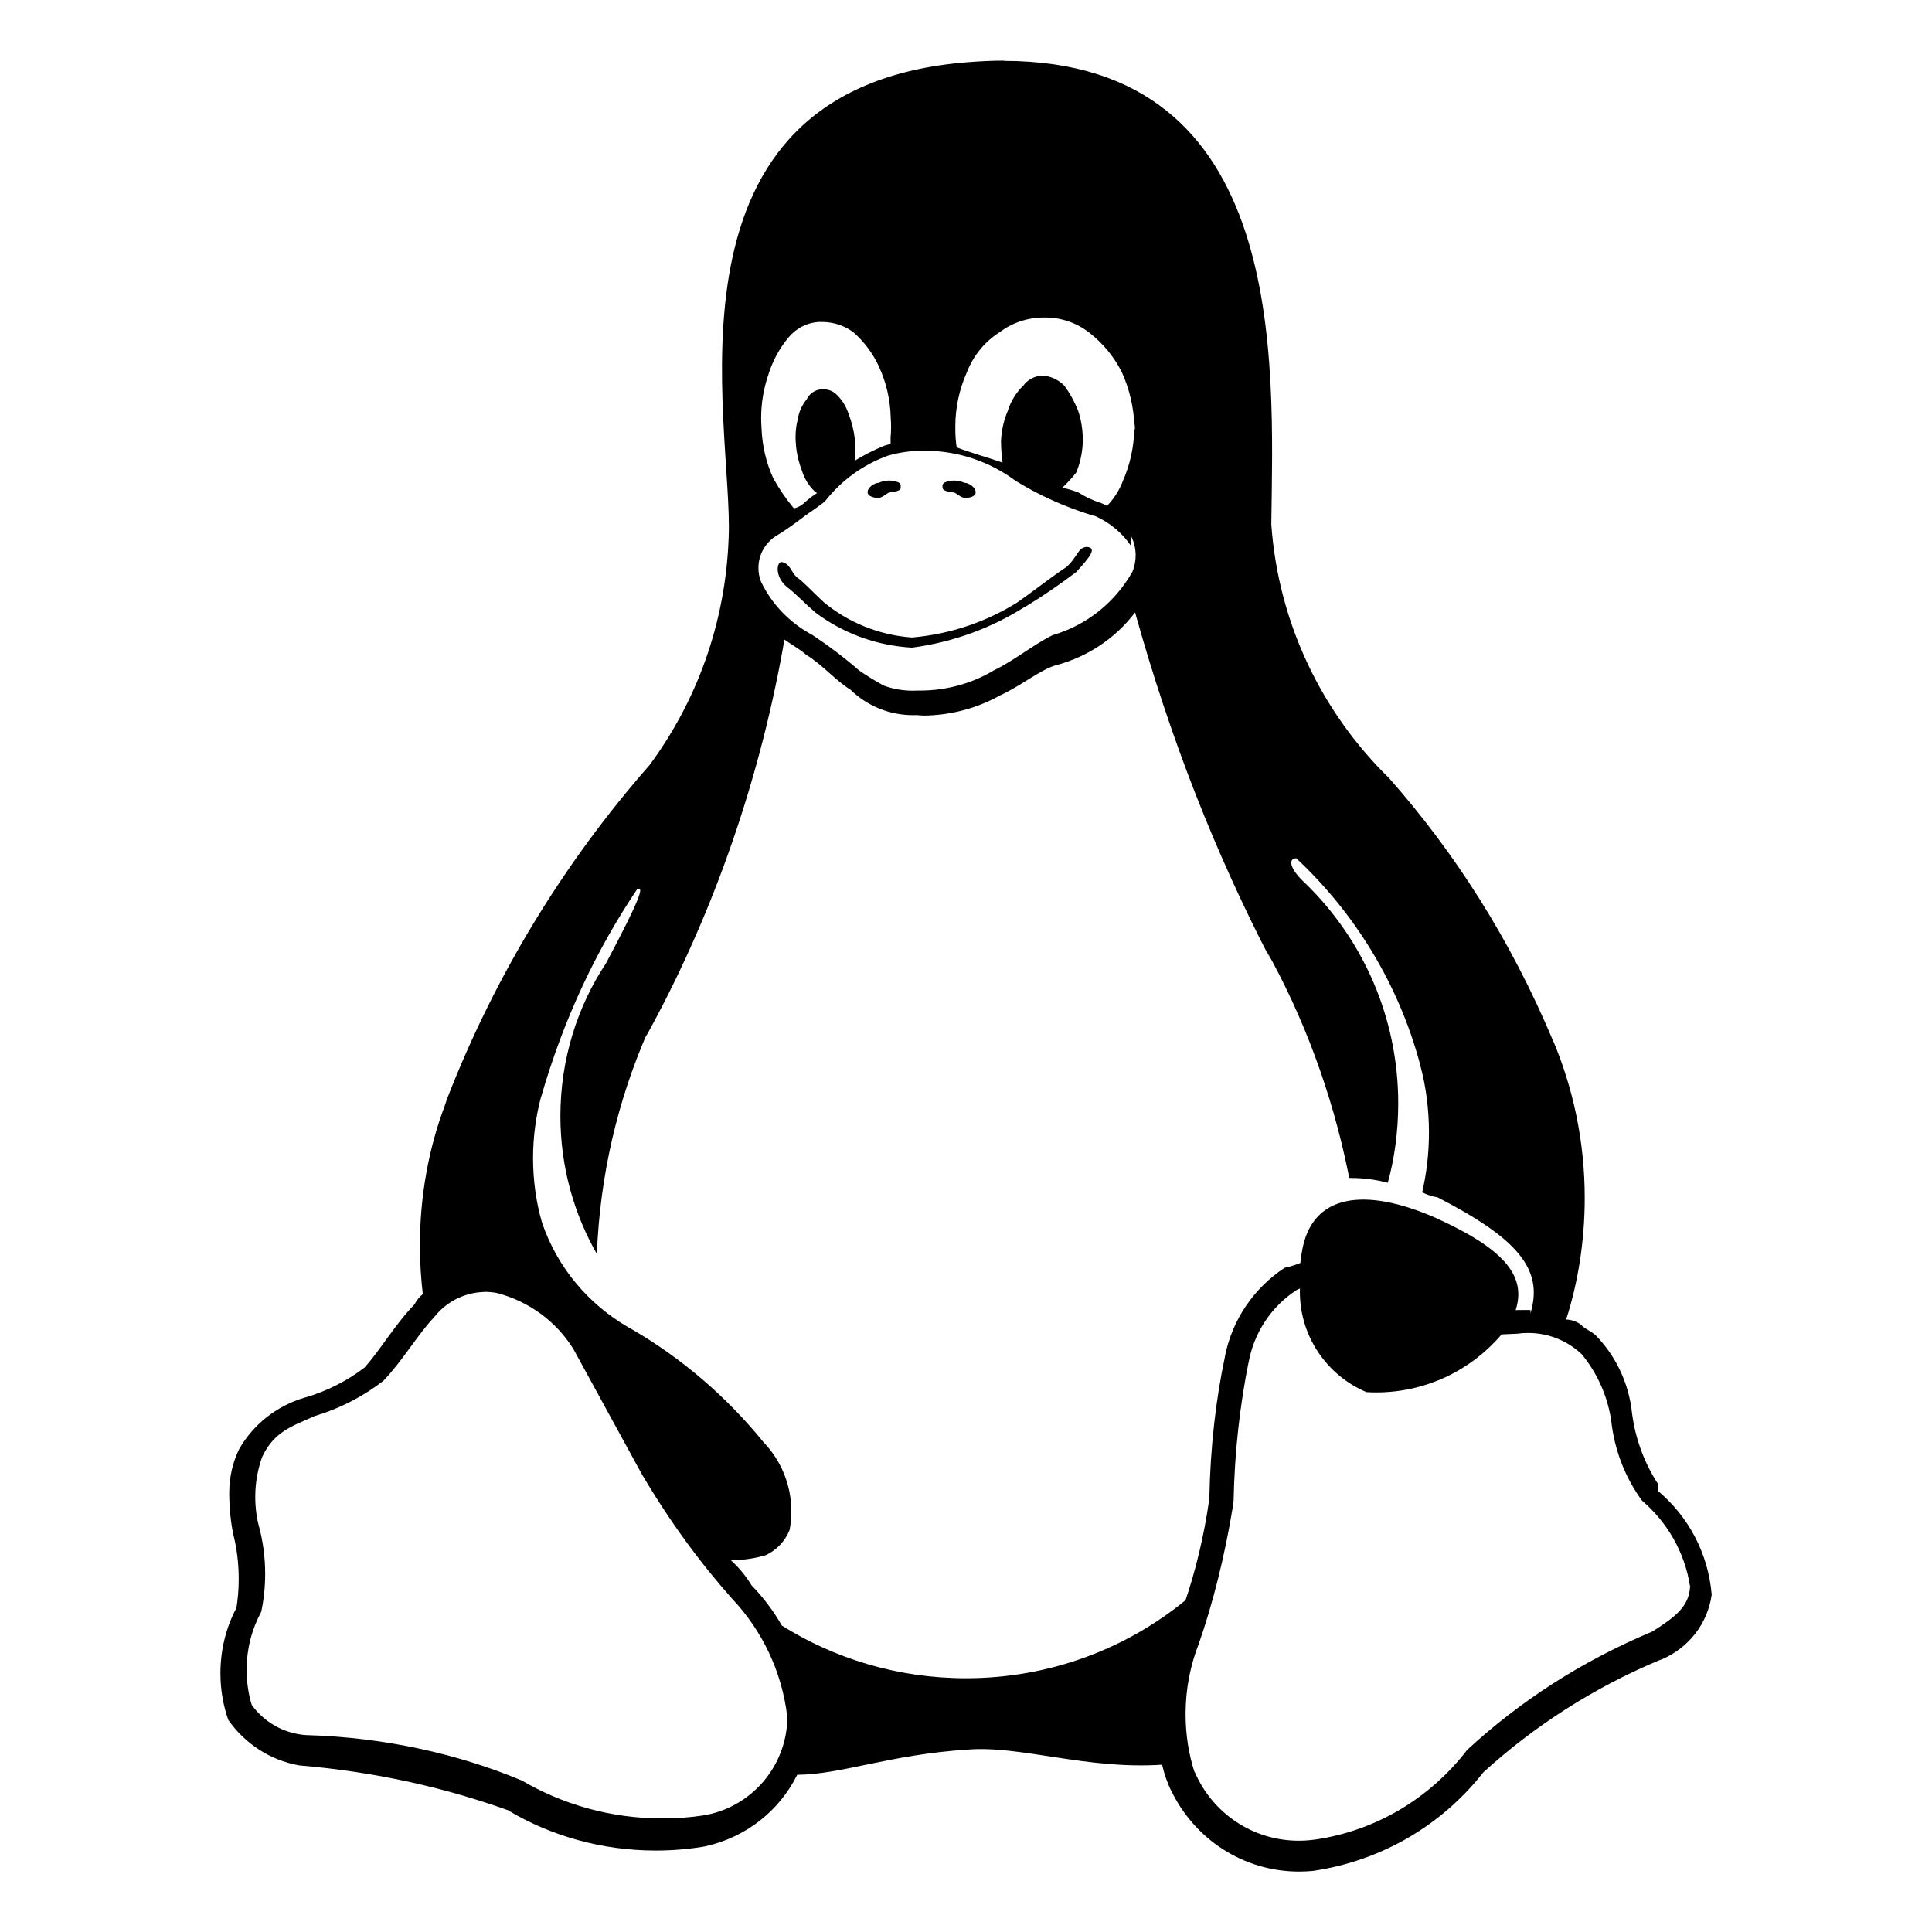
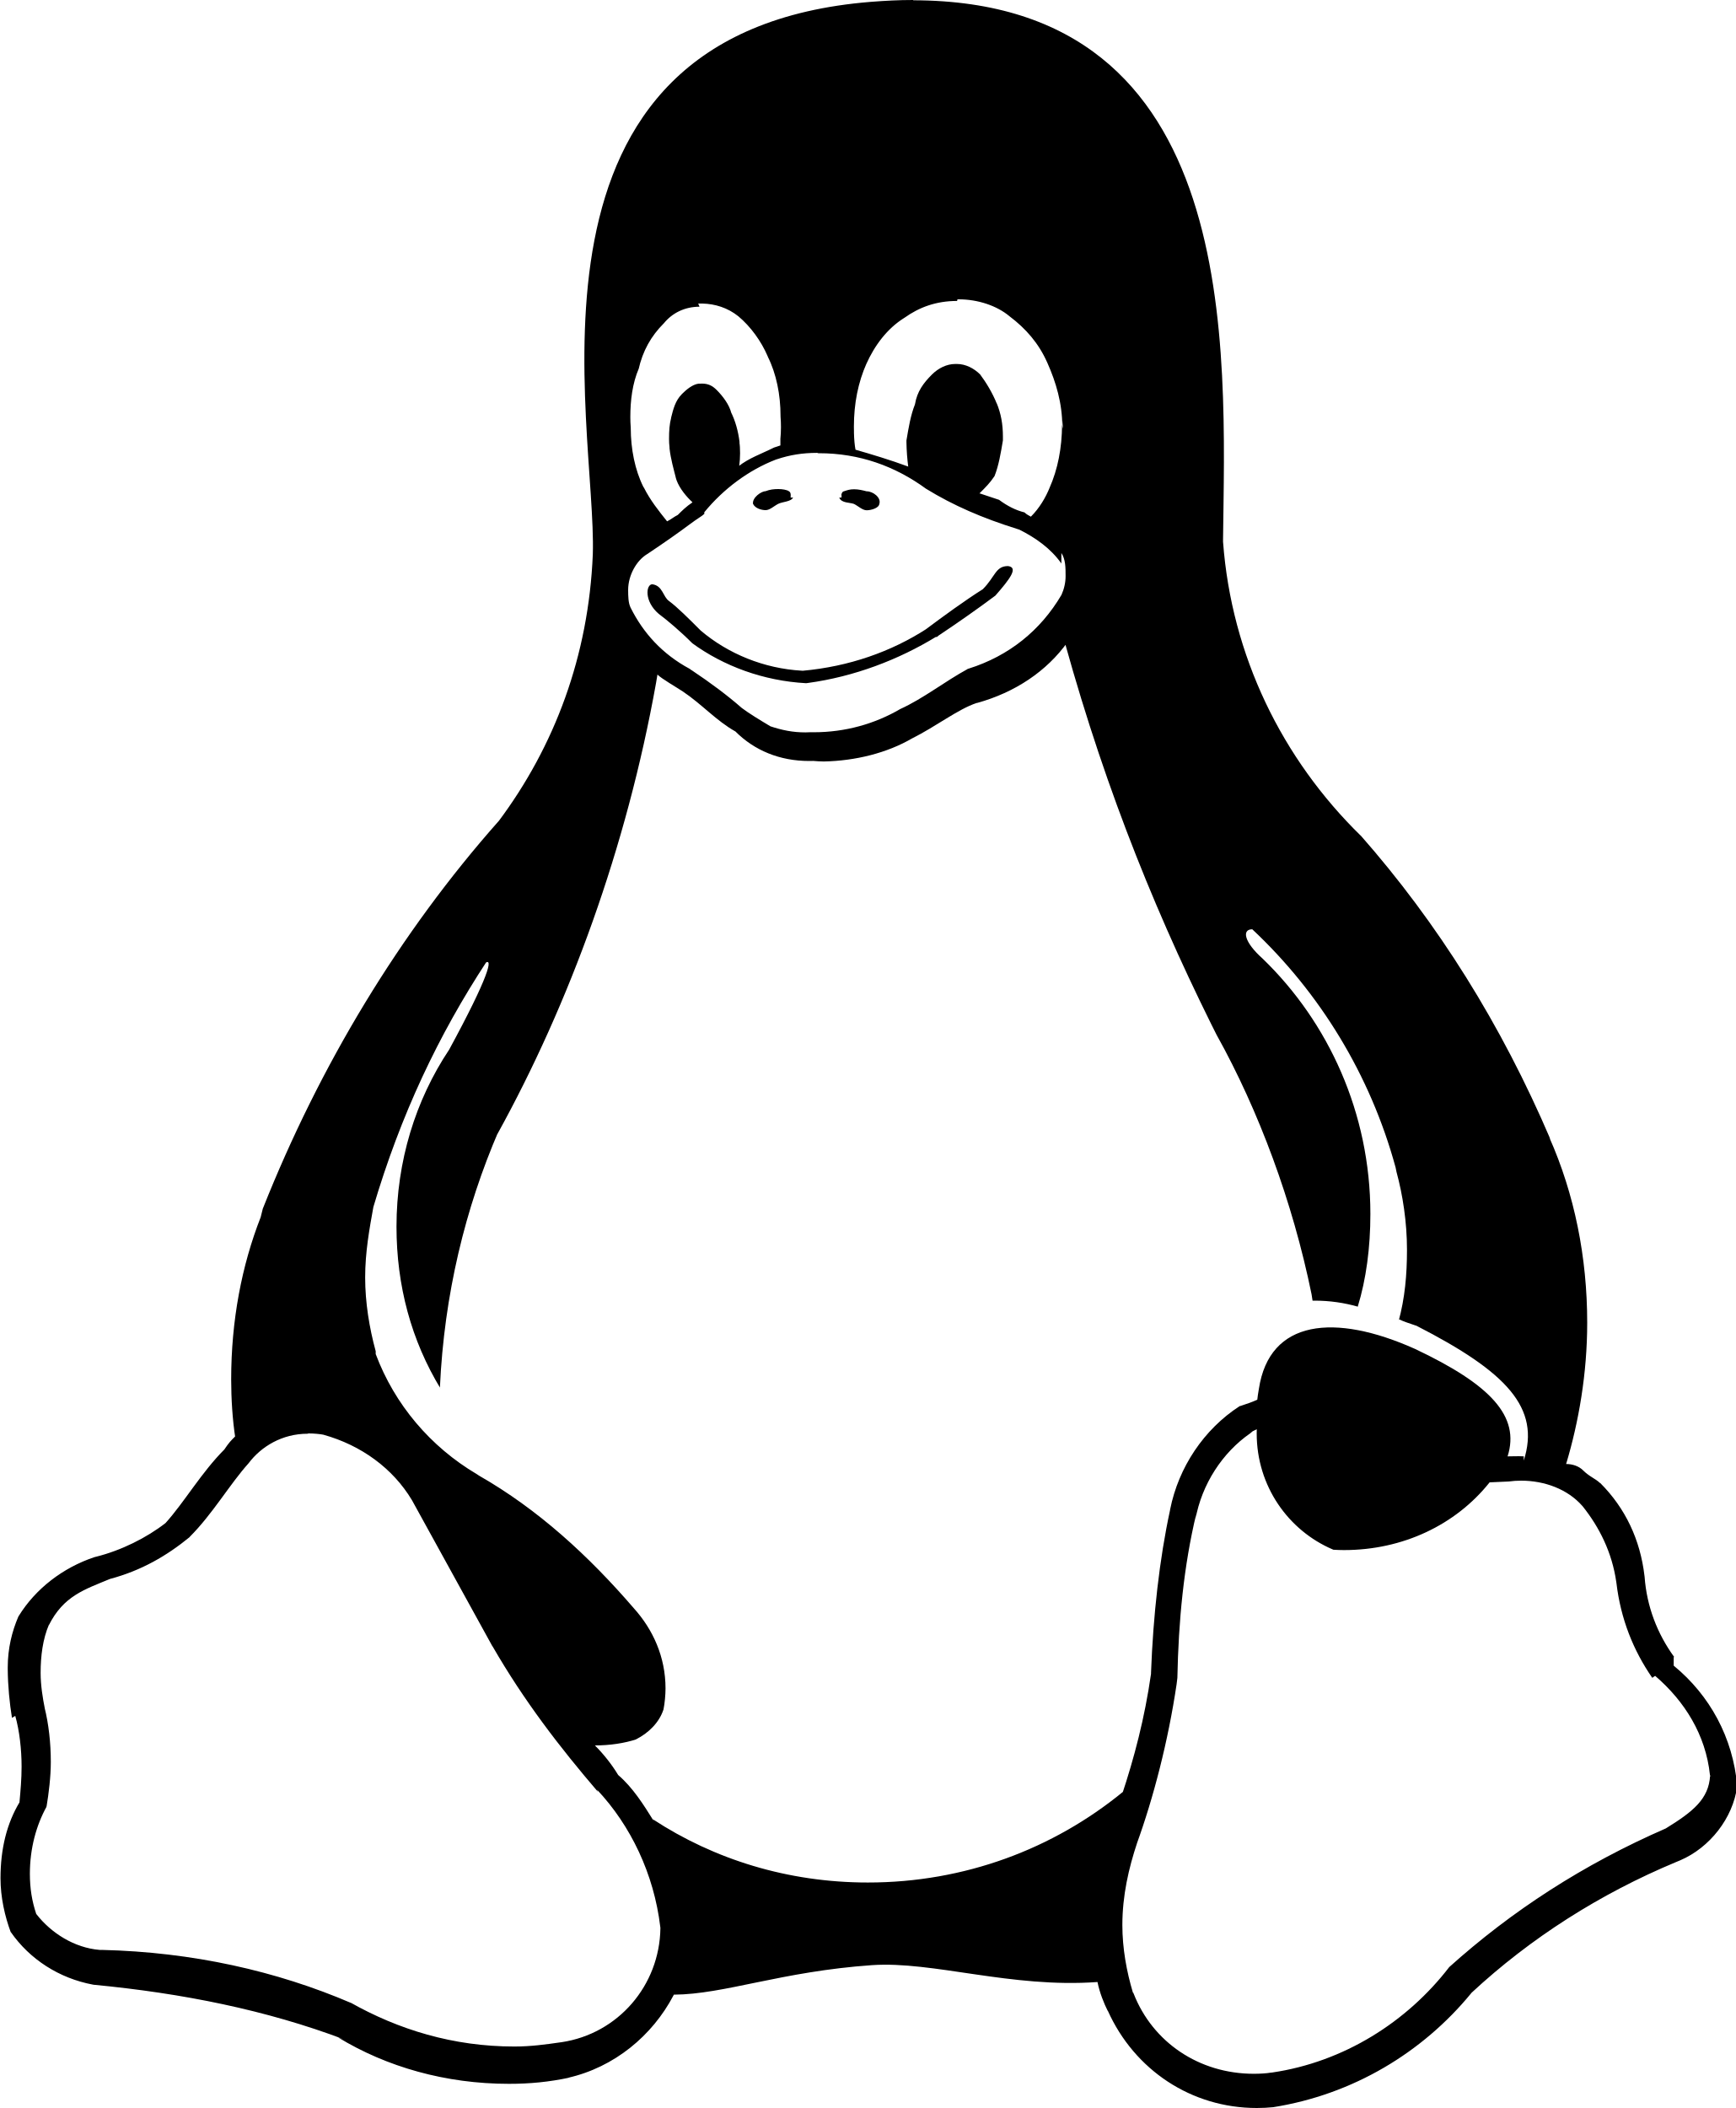
- <svg xmlns="http://www.w3.org/2000/svg" fill="#000000" width="800px" height="800px" viewBox="0 0 32 32" version="1.1">
-   <path d="M14.923 8.080c-0.025 0.072-0.141 0.061-0.207 0.082-0.059 0.031-0.107 0.085-0.175 0.085-0.062 0-0.162-0.025-0.17-0.085-0.012-0.082 0.11-0.166 0.187-0.166 0.050-0.024 0.108-0.037 0.169-0.037 0.056 0 0.109 0.011 0.157 0.032l-0.003-0.001c0.022 0.009 0.038 0.030 0.038 0.055 0 0.003-0 0.005-0.001 0.008l0-0v0.025h0.004zM15.611 8.080v-0.027c-0.008-0.025 0.016-0.052 0.036-0.062 0.046-0.020 0.1-0.032 0.157-0.032 0.061 0 0.119 0.014 0.17 0.038l-0.002-0.001c0.079 0 0.2 0.084 0.187 0.169-0.007 0.061-0.106 0.082-0.169 0.082-0.069 0-0.115-0.054-0.176-0.085-0.065-0.023-0.182-0.010-0.204-0.081zM16.963 10.058c-0.532 0.337-1.161 0.574-1.835 0.666l-0.024 0.003c-0.606-0.035-1.157-0.248-1.607-0.588l0.007 0.005c-0.192-0.167-0.35-0.335-0.466-0.419-0.205-0.167-0.18-0.416-0.092-0.416 0.136 0.020 0.161 0.167 0.249 0.25 0.12 0.082 0.269 0.25 0.45 0.416 0.397 0.328 0.899 0.541 1.45 0.583l0.009 0.001c0.654-0.057 1.249-0.267 1.763-0.592l-0.016 0.010c0.244-0.169 0.556-0.417 0.81-0.584 0.195-0.17 0.186-0.334 0.349-0.334 0.16 0.020 0.043 0.167-0.184 0.415-0.246 0.188-0.527 0.381-0.818 0.56l-0.044 0.025zM8.017 21.397h0.012c0.069 0 0.137 0.007 0.203 0.019l-0.007-0.001c0.544 0.14 0.992 0.478 1.273 0.931l0.005 0.009 1.137 2.079 0.004 0.004c0.457 0.773 0.948 1.442 1.497 2.059l-0.011-0.013c0.49 0.52 0.82 1.196 0.909 1.946l0.002 0.016v0.008c-0.012 0.817-0.613 1.491-1.396 1.616l-0.009 0.001c-0.2 0.031-0.432 0.048-0.667 0.048-0.857 0-1.659-0.233-2.347-0.64l0.021 0.012c-1.053-0.441-2.275-0.714-3.555-0.752l-0.015-0c-0.372-0.025-0.696-0.215-0.901-0.496l-0.002-0.003c-0.054-0.174-0.085-0.374-0.085-0.582 0-0.35 0.088-0.679 0.244-0.966l-0.005 0.011v-0.005l0.003-0.004c0.041-0.188 0.065-0.405 0.065-0.627 0-0.274-0.036-0.539-0.104-0.791l0.005 0.021c-0.041-0.15-0.065-0.323-0.065-0.502 0-0.242 0.043-0.473 0.123-0.687l-0.004 0.014c0.2-0.417 0.495-0.5 0.862-0.666 0.438-0.133 0.819-0.334 1.151-0.593l-0.008 0.006h0.002v-0.003c0.32-0.335 0.556-0.751 0.835-1.047 0.195-0.249 0.492-0.41 0.827-0.42l0.002-0zM21.531 21.336c-0.001 0.017-0.001 0.038-0.001 0.059 0 0.743 0.449 1.381 1.091 1.658l0.012 0.005c0.048 0.003 0.104 0.005 0.16 0.005 0.831 0 1.575-0.371 2.075-0.957l0.003-0.004 0.264-0.012c0.053-0.008 0.114-0.012 0.176-0.012 0.341 0 0.652 0.132 0.883 0.348l-0.001-0.001 0.004 0.004c0.249 0.301 0.422 0.673 0.487 1.082l0.002 0.013c0.055 0.505 0.238 0.96 0.517 1.34l-0.005-0.008c0.416 0.356 0.705 0.85 0.793 1.411l0.002 0.013 0.004-0.009v0.022l-0.004-0.015c-0.019 0.327-0.231 0.495-0.622 0.744-1.184 0.497-2.201 1.158-3.077 1.968l0.007-0.006c-0.608 0.792-1.501 1.339-2.523 1.486l-0.021 0.002c-0.074 0.010-0.16 0.016-0.247 0.016-0.768 0-1.428-0.464-1.716-1.126l-0.005-0.012-0.006-0.004c-0.093-0.286-0.146-0.615-0.146-0.956 0-0.416 0.079-0.813 0.224-1.178l-0.008 0.022c0.234-0.668 0.435-1.466 0.568-2.288l0.011-0.083c0.016-0.812 0.104-1.593 0.258-2.35l-0.014 0.083c0.085-0.518 0.381-0.954 0.794-1.225l0.007-0.004 0.056-0.027zM18.8 10.142c0.6 2.147 1.339 4.002 2.247 5.757l-0.079-0.167c0.613 1.090 1.090 2.355 1.363 3.695l0.014 0.084c0.009-0 0.020-0 0.031-0 0.217 0 0.427 0.029 0.627 0.084l-0.017-0.004c0.11-0.395 0.173-0.848 0.173-1.316 0-1.426-0.587-2.716-1.533-3.639l-0.001-0.001c-0.275-0.25-0.29-0.419-0.154-0.419 0.971 0.91 1.689 2.078 2.045 3.394l0.012 0.051c0.089 0.329 0.14 0.707 0.14 1.097 0 0.351-0.041 0.693-0.119 1.020l0.006-0.030c0.074 0.038 0.16 0.067 0.251 0.083l0.006 0.001c1.29 0.667 1.766 1.172 1.537 1.921v-0.054c-0.075-0.004-0.15 0-0.225 0h-0.020c0.189-0.584-0.227-1.031-1.331-1.53-1.143-0.5-2.057-0.42-2.212 0.581-0.011 0.049-0.019 0.106-0.022 0.165l-0 0.003c-0.073 0.030-0.16 0.058-0.25 0.078l-0.011 0.002c-0.508 0.336-0.87 0.859-0.989 1.469l-0.002 0.014c-0.148 0.695-0.241 1.5-0.256 2.323l-0 0.012v0.004c-0.091 0.637-0.23 1.207-0.418 1.753l0.020-0.066c-0.983 0.804-2.251 1.29-3.634 1.29-1.13 0-2.184-0.325-3.073-0.887l0.024 0.014c-0.146-0.253-0.313-0.472-0.503-0.667l0.001 0.001c-0.097-0.16-0.211-0.297-0.342-0.415l-0.002-0.001c0.207-0 0.407-0.031 0.596-0.088l-0.015 0.004c0.18-0.085 0.318-0.232 0.391-0.412l0.002-0.005c0.018-0.093 0.029-0.199 0.029-0.308 0-0.445-0.175-0.848-0.461-1.146l0.001 0.001c-0.619-0.761-1.359-1.395-2.196-1.88l-0.038-0.020c-0.671-0.388-1.179-0.995-1.43-1.722l-0.007-0.022c-0.093-0.318-0.147-0.684-0.147-1.062 0-0.353 0.047-0.695 0.134-1.021l-0.006 0.027c0.377-1.314 0.921-2.461 1.62-3.496l-0.028 0.043c0.134-0.081 0.046 0.169-0.51 1.217-0.474 0.713-0.757 1.59-0.757 2.533 0 0.84 0.224 1.627 0.616 2.306l-0.012-0.022c0.052-1.309 0.345-2.537 0.834-3.659l-0.025 0.065c1.055-1.902 1.854-4.111 2.275-6.452l0.020-0.131c0.060 0.045 0.271 0.169 0.361 0.252 0.272 0.166 0.475 0.416 0.737 0.581 0.267 0.26 0.633 0.42 1.035 0.42 0.021 0 0.042-0 0.063-0.001l-0.003 0c0.049 0.004 0.094 0.008 0.137 0.008 0.459-0.009 0.887-0.132 1.259-0.342l-0.013 0.007c0.362-0.167 0.65-0.417 0.925-0.5h0.006c0.535-0.145 0.983-0.454 1.3-0.869l0.004-0.006zM15.301 7.465c0.003 0 0.006-0 0.009-0 0.569 0 1.094 0.187 1.517 0.503l-0.007-0.005c0.378 0.234 0.814 0.433 1.275 0.574l0.040 0.010h0.004c0.246 0.11 0.449 0.281 0.594 0.494l0.003 0.005v-0.164c0.046 0.092 0.074 0.201 0.074 0.316 0 0.098-0.020 0.191-0.055 0.276l0.002-0.005c-0.288 0.507-0.755 0.884-1.313 1.048l-0.016 0.004v0.002c-0.335 0.169-0.626 0.416-0.968 0.581-0.35 0.21-0.771 0.334-1.222 0.334-0.015 0-0.030-0-0.045-0l0.002 0c-0.022 0.001-0.048 0.002-0.074 0.002-0.174 0-0.342-0.031-0.496-0.089l0.010 0.003c-0.159-0.087-0.29-0.169-0.417-0.257l0.014 0.010c-0.227-0.199-0.477-0.39-0.739-0.565l-0.026-0.016v-0.006h-0.006c-0.375-0.199-0.67-0.504-0.852-0.876l-0.005-0.012c-0.027-0.067-0.042-0.145-0.042-0.226 0-0.218 0.112-0.41 0.281-0.522l0.002-0.001c0.28-0.169 0.475-0.339 0.604-0.42 0.13-0.092 0.179-0.127 0.22-0.164h0.002v-0.004c0.268-0.339 0.623-0.599 1.032-0.746l0.016-0.005c0.174-0.050 0.374-0.079 0.581-0.081h0.001zM13.589 5.333h0.045c0.188 0.004 0.361 0.067 0.501 0.17l-0.002-0.002c0.179 0.159 0.325 0.352 0.425 0.57l0.004 0.011c0.113 0.245 0.183 0.53 0.191 0.83l0 0.003v0.005c0.004 0.046 0.006 0.099 0.006 0.152 0 0.063-0.003 0.126-0.009 0.188l0.001-0.008v0.1c-0.037 0.009-0.070 0.022-0.104 0.030-0.191 0.079-0.352 0.163-0.505 0.258l0.014-0.008c0.008-0.055 0.012-0.118 0.012-0.182 0-0.053-0.003-0.106-0.009-0.158l0.001 0.006v-0.019c-0.018-0.154-0.054-0.295-0.107-0.428l0.004 0.011c-0.041-0.132-0.113-0.244-0.207-0.333l-0-0c-0.055-0.050-0.128-0.081-0.209-0.081-0.007 0-0.014 0-0.021 0.001l0.001-0h-0.026c-0.103 0.011-0.189 0.075-0.232 0.163l-0.001 0.002c-0.077 0.093-0.13 0.208-0.15 0.334l-0 0.004c-0.023 0.086-0.035 0.185-0.035 0.287 0 0.044 0.002 0.088 0.007 0.131l-0-0.005v0.019c0.016 0.154 0.052 0.296 0.104 0.428l-0.004-0.011c0.042 0.132 0.113 0.245 0.207 0.335l0 0c0.012 0.012 0.026 0.022 0.042 0.030l0.001 0c-0.083 0.053-0.155 0.109-0.221 0.171l0.001-0.001c-0.045 0.040-0.1 0.070-0.161 0.084l-0.003 0.001c-0.123-0.147-0.237-0.312-0.335-0.486l-0.008-0.016c-0.113-0.245-0.183-0.529-0.194-0.83l-0-0.004c-0.004-0.048-0.006-0.104-0.006-0.161 0-0.241 0.039-0.473 0.11-0.69l-0.004 0.016c0.074-0.258 0.195-0.481 0.356-0.671l-0.002 0.003c0.127-0.15 0.313-0.245 0.522-0.25h0.001zM17.291 5.259h0.016c0.001 0 0.002 0 0.004 0 0.275 0 0.527 0.093 0.729 0.249l-0.003-0.002c0.229 0.177 0.413 0.4 0.542 0.655l0.005 0.011c0.121 0.266 0.196 0.575 0.207 0.901l0 0.004c0-0.025 0.007-0.050 0.007-0.075v0.131l-0.005-0.026-0.005-0.030c-0.003 0.32-0.071 0.622-0.193 0.897l0.006-0.014c-0.062 0.163-0.152 0.303-0.266 0.419l0-0c-0.030-0.018-0.067-0.035-0.104-0.050l-0.006-0.002c-0.135-0.042-0.253-0.099-0.36-0.169l0.005 0.003c-0.077-0.032-0.169-0.060-0.264-0.081l-0.011-0.002c0.081-0.076 0.156-0.157 0.225-0.243l0.004-0.005c0.063-0.148 0.102-0.319 0.11-0.499l0-0.003v-0.025c0-0.008 0-0.016 0-0.025 0-0.17-0.028-0.333-0.080-0.485l0.003 0.011c-0.063-0.159-0.14-0.296-0.232-0.421l0.004 0.005c-0.087-0.088-0.202-0.148-0.331-0.165l-0.003-0h-0.020c-0.001 0-0.003-0-0.004-0-0.132 0-0.25 0.065-0.322 0.164l-0.001 0.001c-0.116 0.113-0.204 0.253-0.254 0.41l-0.002 0.007c-0.063 0.147-0.104 0.318-0.112 0.496l-0 0.003v0.024c0.002 0.12 0.011 0.236 0.027 0.349l-0.002-0.015c-0.241-0.084-0.547-0.169-0.759-0.252-0.012-0.073-0.020-0.159-0.022-0.247l-0-0.003v-0.025c-0.001-0.020-0.001-0.043-0.001-0.066 0-0.324 0.069-0.631 0.194-0.908l-0.006 0.014c0.106-0.279 0.293-0.508 0.532-0.663l0.005-0.003c0.204-0.156 0.462-0.25 0.742-0.25h0zM16.63 1.004c-0.194 0-0.394 0.010-0.6 0.026-5.281 0.416-3.88 6.007-3.961 7.87-0.050 1.426-0.534 2.729-1.325 3.792l0.013-0.018c-1.407 1.602-2.555 3.474-3.351 5.523l-0.043 0.127c-0.258 0.685-0.408 1.476-0.408 2.302 0 0.285 0.018 0.566 0.052 0.841l-0.003-0.033c-0.056 0.046-0.103 0.102-0.136 0.166l-0.001 0.003c-0.325 0.335-0.562 0.75-0.829 1.048-0.283 0.217-0.615 0.388-0.975 0.494l-0.021 0.005c-0.464 0.139-0.842 0.442-1.075 0.841l-0.005 0.009c-0.104 0.212-0.165 0.461-0.165 0.725 0 0.010 0 0.019 0 0.029l-0-0.001c0.002 0.238 0.026 0.469 0.073 0.693l-0.004-0.023c0.056 0.219 0.088 0.471 0.088 0.73 0 0.17-0.014 0.337-0.041 0.5l0.002-0.018c-0.167 0.313-0.264 0.685-0.264 1.080 0 0.278 0.048 0.544 0.137 0.791l-0.005-0.016c0.273 0.388 0.686 0.662 1.164 0.749l0.011 0.002c1.274 0.107 2.451 0.373 3.561 0.78l-0.094-0.030c0.698 0.415 1.539 0.66 2.436 0.66 0.294 0 0.582-0.026 0.862-0.077l-0.029 0.004c0.667-0.151 1.211-0.586 1.504-1.169l0.006-0.013c0.734-0.004 1.537-0.336 2.824-0.417 0.873-0.072 1.967 0.334 3.22 0.25 0.037 0.159 0.086 0.298 0.148 0.429l-0.006-0.013 0.004 0.004c0.384 0.804 1.19 1.35 2.124 1.35 0.081 0 0.161-0.004 0.24-0.012l-0.010 0.001c1.151-0.17 2.139-0.768 2.813-1.623l0.007-0.009c0.843-0.768 1.827-1.401 2.905-1.853l0.067-0.025c0.432-0.191 0.742-0.585 0.81-1.059l0.001-0.007c-0.059-0.694-0.392-1.299-0.888-1.716l-0.004-0.003v-0.121l-0.004-0.004c-0.214-0.33-0.364-0.722-0.421-1.142l-0.002-0.015c-0.053-0.513-0.278-0.966-0.615-1.307l0 0h-0.004c-0.074-0.067-0.154-0.084-0.235-0.169-0.066-0.047-0.148-0.076-0.237-0.080l-0.001-0c0.195-0.602 0.308-1.294 0.308-2.013 0-0.94-0.193-1.835-0.541-2.647l0.017 0.044c-0.704-1.672-1.619-3.111-2.732-4.369l0.014 0.017c-1.105-1.082-1.828-2.551-1.948-4.187l-0.001-0.021c0.033-2.689 0.295-7.664-4.429-7.671z" />
+ <svg xmlns="http://www.w3.org/2000/svg" fill="#000000" width="20.587" height="25" viewBox="0 0 0.823 1" version="1.1" id="svg1">
+   <defs id="defs1" />
+   <path d="m 0.376,0.236 c -8.335e-4,0.002 -0.005,0.002 -0.007,0.003 -0.002,0.001 -0.004,0.003 -0.006,0.003 -0.002,0 -0.005,-8.335e-4 -0.006,-0.003 -4.001e-4,-0.003 0.004,-0.006 0.006,-0.006 0.002,-8.001e-4 0.004,-0.001 0.006,-0.001 0.002,0 0.004,3.667e-4 0.005,0.001 l -10e-5,-3.33e-5 c 7.335e-4,3e-4 0.001,0.001 0.001,0.002 0,10e-5 0,1.667e-4 -3.33e-5,2.667e-4 v 0 8.335e-4 h 1.333e-4 z m 0.023,0 v -9.002e-4 c -2.667e-4,-8.334e-4 5.334e-4,-0.002 0.001,-0.002 0.002,-6.668e-4 0.003,-0.001 0.005,-0.001 0.002,0 0.004,4.667e-4 0.006,0.001 l -6.66e-5,-3.34e-5 c 0.003,0 0.007,0.003 0.006,0.006 -2.333e-4,0.002 -0.004,0.003 -0.006,0.003 -0.002,0 -0.004,-0.002 -0.006,-0.003 -0.002,-7.668e-4 -0.006,-3.334e-4 -0.007,-0.003 z m 0.045,0.066 c -0.018,0.011 -0.039,0.019 -0.061,0.022 l -8.001e-4,10e-5 C 0.362,0.323 0.343,0.316 0.328,0.305 l 2.334e-4,1.667e-4 c -0.006,-0.006 -0.012,-0.011 -0.016,-0.014 -0.007,-0.006 -0.006,-0.014 -0.003,-0.014 0.005,6.668e-4 0.005,0.006 0.008,0.008 0.004,0.003 0.009,0.008 0.015,0.014 0.013,0.011 0.03,0.018 0.048,0.019 l 3.001e-4,3.33e-5 c 0.022,-0.002 0.042,-0.009 0.059,-0.02 l -5.335e-4,3.334e-4 c 0.008,-0.006 0.019,-0.014 0.027,-0.019 0.006,-0.006 0.006,-0.011 0.012,-0.011 0.005,6.667e-4 0.001,0.006 -0.006,0.014 -0.008,0.006 -0.018,0.013 -0.027,0.019 l -0.001,8.334e-4 z M 0.146,0.68 h 4e-4 c 0.002,0 0.005,2.334e-4 0.007,6.334e-4 l -2.333e-4,-3.33e-5 c 0.018,0.005 0.033,0.016 0.042,0.031 l 1.667e-4,3e-4 0.038,0.069 1.333e-4,1.333e-4 c 0.015,0.026 0.032,0.048 0.05,0.069 L 0.283,0.849 c 0.016,0.017 0.027,0.04 0.03,0.065 l 6.67e-5,5.334e-4 v 2.667e-4 c -4.001e-4,0.027 -0.02,0.05 -0.047,0.054 l -3.001e-4,3.33e-5 c -0.007,0.001 -0.014,0.002 -0.022,0.002 -0.029,0 -0.055,-0.008 -0.078,-0.021 l 7.001e-4,4.001e-4 C 0.131,0.935 0.091,0.926 0.048,0.925 H 0.047 C 0.035,0.924 0.024,0.917 0.017,0.908 l -6.66e-5,-10e-5 c -0.002,-0.006 -0.003,-0.012 -0.003,-0.019 0,-0.012 0.003,-0.023 0.008,-0.032 l -1.667e-4,3.667e-4 V 0.857 l 10e-5,-1.333e-4 c 0.001,-0.006 0.002,-0.014 0.002,-0.021 0,-0.009 -0.001,-0.018 -0.003,-0.026 l 1.667e-4,7.002e-4 c -0.001,-0.005 -0.002,-0.011 -0.002,-0.017 0,-0.008 0.001,-0.016 0.004,-0.023 l -1.333e-4,4.668e-4 c 0.007,-0.014 0.017,-0.017 0.029,-0.022 0.015,-0.004 0.027,-0.011 0.038,-0.02 l -2.667e-4,2e-4 h 6.67e-5 v -10e-5 c 0.011,-0.011 0.019,-0.025 0.028,-0.035 0.006,-0.008 0.016,-0.014 0.028,-0.014 h 6.67e-5 z M 0.596,0.678 c -3.33e-5,5.668e-4 -3.33e-5,0.001 -3.33e-5,0.002 0,0.025 0.015,0.046 0.036,0.055 l 4.001e-4,1.667e-4 c 0.002,10e-5 0.003,1.667e-4 0.005,1.667e-4 0.028,0 0.053,-0.012 0.069,-0.032 l 10e-5,-1.334e-4 0.009,-4.001e-4 c 0.002,-2.667e-4 0.004,-4e-4 0.006,-4e-4 0.011,0 0.022,0.004 0.029,0.012 l -3.34e-5,-3.33e-5 1.334e-4,1.333e-4 c 0.008,0.01 0.014,0.022 0.016,0.036 l 6.67e-5,4.334e-4 c 0.002,0.017 0.008,0.032 0.017,0.045 L 0.785,0.795 c 0.014,0.012 0.024,0.028 0.026,0.047 l 6.66e-5,4.334e-4 1.334e-4,-3.001e-4 v 7.335e-4 l -1.334e-4,-5.001e-4 c -6.334e-4,0.011 -0.008,0.017 -0.021,0.025 -0.039,0.017 -0.073,0.039 -0.103,0.066 l 2.334e-4,-2.001e-4 c -0.02,0.026 -0.05,0.045 -0.084,0.05 l -7.001e-4,6.67e-5 c -0.002,3.334e-4 -0.005,5.334e-4 -0.008,5.334e-4 -0.026,0 -0.048,-0.015 -0.057,-0.038 l -1.667e-4,-4e-4 -2e-4,-1.334e-4 c -0.003,-0.01 -0.005,-0.021 -0.005,-0.032 0,-0.014 0.003,-0.027 0.007,-0.039 l -2.667e-4,7.335e-4 c 0.008,-0.022 0.015,-0.049 0.019,-0.076 l 3.667e-4,-0.003 c 5.334e-4,-0.027 0.003,-0.053 0.009,-0.078 l -4.667e-4,0.003 c 0.003,-0.017 0.013,-0.032 0.026,-0.041 L 0.594,0.679 0.596,0.678 Z M 0.505,0.305 c 0.02,0.072 0.045,0.133 0.075,0.192 l -0.003,-0.006 c 0.02,0.036 0.036,0.079 0.045,0.123 l 4.667e-4,0.003 c 3e-4,0 6.668e-4,0 0.001,0 0.007,0 0.014,9.669e-4 0.021,0.003 l -5.668e-4,-1.334e-4 c 0.004,-0.013 0.006,-0.028 0.006,-0.044 0,-0.048 -0.02,-0.091 -0.051,-0.121 l -3.33e-5,-3.33e-5 c -0.009,-0.008 -0.01,-0.014 -0.005,-0.014 0.032,0.03 0.056,0.069 0.068,0.113 l 4.001e-4,0.002 c 0.003,0.011 0.005,0.024 0.005,0.037 0,0.012 -0.001,0.023 -0.004,0.034 l 2.001e-4,-0.001 c 0.002,0.001 0.005,0.002 0.008,0.003 l 2e-4,3.33e-5 c 0.043,0.022 0.059,0.039 0.051,0.064 v -0.002 c -0.003,-1.333e-4 -0.005,0 -0.007,0 h -6.668e-4 c 0.006,-0.019 -0.008,-0.034 -0.044,-0.051 -0.038,-0.017 -0.069,-0.014 -0.074,0.019 -3.667e-4,0.002 -6.334e-4,0.004 -7.334e-4,0.005 v 1.001e-4 c -0.002,0.001 -0.005,0.002 -0.008,0.003 l -3.667e-4,6.67e-5 c -0.017,0.011 -0.029,0.029 -0.033,0.049 l -6.66e-5,4.667e-4 c -0.005,0.023 -0.008,0.05 -0.009,0.077 v 4e-4 1.334e-4 c -0.003,0.021 -0.008,0.04 -0.014,0.058 l 6.668e-4,-0.002 c -0.033,0.027 -0.075,0.043 -0.121,0.043 -0.038,0 -0.073,-0.011 -0.102,-0.03 L 0.31,0.864 C 0.305,0.856 0.3,0.848 0.293,0.842 l 3.33e-5,3.33e-5 c -0.003,-0.005 -0.007,-0.01 -0.011,-0.014 l -6.67e-5,-3.34e-5 c 0.007,0 0.014,-0.001 0.02,-0.003 l -5.001e-4,1.334e-4 c 0.006,-0.003 0.011,-0.008 0.013,-0.014 l 6.67e-5,-1.667e-4 c 6.001e-4,-0.003 9.668e-4,-0.007 9.668e-4,-0.01 0,-0.015 -0.006,-0.028 -0.015,-0.038 l 3.33e-5,3.34e-5 C 0.279,0.738 0.255,0.716 0.227,0.7 l -0.001,-6.667e-4 c -0.022,-0.013 -0.039,-0.033 -0.048,-0.057 L 0.178,0.641 c -0.003,-0.011 -0.005,-0.023 -0.005,-0.035 0,-0.012 0.002,-0.023 0.004,-0.034 l -2.001e-4,9.002e-4 c 0.013,-0.044 0.031,-0.082 0.054,-0.117 l -9.334e-4,0.001 c 0.004,-0.003 0.002,0.006 -0.017,0.041 -0.016,0.024 -0.025,0.053 -0.025,0.084 0,0.028 0.007,0.054 0.021,0.077 l -4e-4,-7.334e-4 c 0.002,-0.044 0.012,-0.085 0.028,-0.122 l -8.335e-4,0.002 C 0.27,0.476 0.297,0.402 0.311,0.324 l 6.668e-4,-0.004 c 0.002,0.002 0.009,0.006 0.012,0.008 0.009,0.006 0.016,0.014 0.025,0.019 0.009,0.009 0.021,0.014 0.035,0.014 7.002e-4,0 0.001,0 0.002,-3.33e-5 h -10e-5 c 0.002,1.333e-4 0.003,2.667e-4 0.005,2.667e-4 0.015,-3.001e-4 0.03,-0.004 0.042,-0.011 l -4.334e-4,2.333e-4 c 0.012,-0.006 0.022,-0.014 0.031,-0.017 h 2.001e-4 c 0.018,-0.005 0.033,-0.015 0.043,-0.029 l 1.334e-4,-2e-4 z M 0.388,0.215 c 10e-5,0 2e-4,0 3e-4,0 0.019,0 0.036,0.006 0.051,0.017 l -2.334e-4,-1.667e-4 c 0.013,0.008 0.027,0.014 0.043,0.019 l 0.001,3.333e-4 h 1.333e-4 c 0.008,0.004 0.015,0.009 0.02,0.016 l 10e-5,1.666e-4 v -0.005 c 0.002,0.003 0.002,0.007 0.002,0.011 0,0.003 -6.668e-4,0.006 -0.002,0.009 l 6.67e-5,-1.667e-4 c -0.01,0.017 -0.025,0.029 -0.044,0.035 l -5.334e-4,1.333e-4 v 6.67e-5 c -0.011,0.006 -0.021,0.014 -0.032,0.019 -0.012,0.007 -0.026,0.011 -0.041,0.011 -5.001e-4,0 -0.001,0 -0.002,0 h 6.66e-5 c -7.334e-4,3.33e-5 -0.002,6.67e-5 -0.002,6.67e-5 -0.006,0 -0.011,-0.001 -0.017,-0.003 l 3.334e-4,1e-4 c -0.005,-0.003 -0.01,-0.006 -0.014,-0.009 l 4.668e-4,3.334e-4 C 0.345,0.33 0.337,0.324 0.328,0.318 l -8.668e-4,-5.334e-4 v -2e-4 h -2e-4 c -0.013,-0.007 -0.022,-0.017 -0.028,-0.029 l -1.667e-4,-4.001e-4 c -9.002e-4,-0.002 -0.001,-0.005 -0.001,-0.008 0,-0.007 0.004,-0.014 0.009,-0.017 l 6.66e-5,-3.33e-5 c 0.009,-0.006 0.016,-0.011 0.02,-0.014 0.004,-0.003 0.006,-0.004 0.007,-0.005 h 6.67e-5 V 0.243 c 0.009,-0.011 0.021,-0.02 0.034,-0.025 l 5.334e-4,-1.667e-4 c 0.006,-0.002 0.012,-0.003 0.019,-0.003 h 3.34e-5 z M 0.331,0.144 h 0.002 c 0.006,1.333e-4 0.012,0.002 0.017,0.006 l -6.67e-5,-6.67e-5 c 0.006,0.005 0.011,0.012 0.014,0.019 l 1.333e-4,3.667e-4 c 0.004,0.008 0.006,0.018 0.006,0.028 v 1e-4 1.667e-4 c 1.334e-4,0.002 2.001e-4,0.003 2.001e-4,0.005 0,0.002 -10e-5,0.004 -3.001e-4,0.006 l 3.34e-5,-2.667e-4 v 0.003 c -0.001,3e-4 -0.002,7.334e-4 -0.003,0.001 -0.006,0.003 -0.012,0.005 -0.017,0.009 l 4.667e-4,-2.667e-4 c 2.667e-4,-0.002 4.001e-4,-0.004 4.001e-4,-0.006 0,-0.002 -10e-5,-0.004 -3.001e-4,-0.005 l 3.34e-5,2.001e-4 v -6.335e-4 c -6.001e-4,-0.005 -0.002,-0.01 -0.004,-0.014 l 1.334e-4,3.667e-4 c -0.001,-0.004 -0.004,-0.008 -0.007,-0.011 v 0 c -0.002,-0.002 -0.004,-0.003 -0.007,-0.003 -2.334e-4,0 -4.667e-4,0 -7.001e-4,3.34e-5 h 3.33e-5 -8.668e-4 c -0.003,3.667e-4 -0.006,0.003 -0.008,0.005 l -3.34e-5,6.67e-5 c -0.003,0.003 -0.004,0.007 -0.005,0.011 v 1.333e-4 c -7.668e-4,0.003 -0.001,0.006 -0.001,0.01 0,0.001 6.66e-5,0.003 2.333e-4,0.004 v -1.667e-4 6.334e-4 c 5.334e-4,0.005 0.002,0.01 0.003,0.014 l -1.334e-4,-3.668e-4 c 0.001,0.004 0.004,0.008 0.007,0.011 v 0 c 4e-4,4e-4 8.668e-4,7.334e-4 0.001,0.001 h 3.33e-5 c -0.003,0.002 -0.005,0.004 -0.007,0.006 l 3.34e-5,-3.34e-5 c -0.002,0.001 -0.003,0.002 -0.005,0.003 l -10e-5,3.33e-5 c -0.004,-0.005 -0.008,-0.01 -0.011,-0.016 L 0.305,0.231 c -0.004,-0.008 -0.006,-0.018 -0.006,-0.028 v -1.333e-4 c -1.333e-4,-0.002 -2e-4,-0.003 -2e-4,-0.005 0,-0.008 0.001,-0.016 0.004,-0.023 l -1.334e-4,5.334e-4 c 0.002,-0.009 0.006,-0.016 0.012,-0.022 l -6.67e-5,1e-4 c 0.004,-0.005 0.01,-0.008 0.017,-0.008 h 3.33e-5 z m 0.123,-0.002 h 5.335e-4 c 3.33e-5,0 6.66e-5,0 1.333e-4,0 0.009,0 0.018,0.003 0.024,0.008 l -10e-5,-6.67e-5 c 0.008,0.006 0.014,0.013 0.018,0.022 l 1.667e-4,3.667e-4 c 0.004,0.009 0.007,0.019 0.007,0.03 v 1.334e-4 c 0,-8.335e-4 2.334e-4,-0.002 2.334e-4,-0.003 v 0.004 l -1.667e-4,-8.669e-4 -1.667e-4,-0.001 c -1.001e-4,0.011 -0.002,0.021 -0.006,0.03 l 2e-4,-4.668e-4 c -0.002,0.005 -0.005,0.01 -0.009,0.014 v 0 c -0.001,-6.001e-4 -0.002,-0.001 -0.003,-0.002 l -2e-4,-6.67e-5 c -0.004,-0.001 -0.008,-0.003 -0.012,-0.006 l 1.667e-4,10e-5 c -0.003,-0.001 -0.006,-0.002 -0.009,-0.003 l -3.667e-4,-6.67e-5 c 0.003,-0.003 0.005,-0.005 0.007,-0.008 l 1.334e-4,-1.667e-4 c 0.002,-0.005 0.003,-0.011 0.004,-0.017 v -1.001e-4 -8.334e-4 c 0,-2.667e-4 0,-5.335e-4 0,-8.335e-4 0,-0.006 -9.335e-4,-0.011 -0.003,-0.016 l 1.001e-4,3.668e-4 c -0.002,-0.005 -0.005,-0.01 -0.008,-0.014 l 1.334e-4,1.667e-4 c -0.003,-0.003 -0.007,-0.005 -0.011,-0.005 h -1e-4 -6.668e-4 c -3.33e-5,0 -10e-5,0 -1.333e-4,0 -0.004,0 -0.008,0.002 -0.011,0.005 l -3.33e-5,3.34e-5 c -0.004,0.004 -0.007,0.008 -0.008,0.014 l -6.66e-5,2.334e-4 c -0.002,0.005 -0.003,0.011 -0.004,0.017 v 10e-5 8.001e-4 c 6.67e-5,0.004 3.667e-4,0.008 9.001e-4,0.012 l -6.66e-5,-5.001e-4 c -0.008,-0.003 -0.018,-0.006 -0.025,-0.008 -4.001e-4,-0.002 -6.668e-4,-0.005 -7.335e-4,-0.008 v -1e-4 -8.335e-4 c -3.33e-5,-6.667e-4 -3.33e-5,-0.001 -3.33e-5,-0.002 0,-0.011 0.002,-0.021 0.006,-0.03 l -2e-4,4.667e-4 c 0.004,-0.009 0.01,-0.017 0.018,-0.022 l 1.667e-4,-1e-4 c 0.007,-0.005 0.015,-0.008 0.025,-0.008 v 0 z M 0.433,0 C 0.426,0 0.42,3.334e-4 0.413,8.668e-4 0.237,0.015 0.283,0.201 0.281,0.263 0.279,0.311 0.263,0.354 0.236,0.39 l 4.334e-4,-6.001e-4 c -0.047,0.053 -0.085,0.116 -0.112,0.184 l -0.001,0.004 c -0.009,0.023 -0.014,0.049 -0.014,0.077 0,0.009 6.001e-4,0.019 0.002,0.028 l -1e-4,-0.001 c -0.002,0.002 -0.003,0.003 -0.005,0.006 l -3.33e-5,10e-5 c -0.011,0.011 -0.019,0.025 -0.028,0.035 -0.009,0.007 -0.021,0.013 -0.033,0.016 l -7.001e-4,1.667e-4 c -0.015,0.005 -0.028,0.015 -0.036,0.028 l -1.667e-4,3e-4 c -0.003,0.007 -0.005,0.015 -0.005,0.024 0,3.334e-4 0,6.334e-4 0,9.668e-4 v -3.33e-5 c 6.66e-5,0.008 8.668e-4,0.016 0.002,0.023 L 0.007,0.814 c 0.002,0.007 0.003,0.016 0.003,0.024 0,0.006 -4.668e-4,0.011 -0.001,0.017 L 0.009,0.855 C 0.003,0.865 0,0.877 0,0.891 c 0,0.009 0.002,0.018 0.005,0.026 l -1.667e-4,-5.334e-4 c 0.009,0.013 0.023,0.022 0.039,0.025 l 3.667e-4,6.66e-5 c 0.042,0.004 0.082,0.012 0.119,0.026 l -0.003,-0.001 c 0.023,0.014 0.051,0.022 0.081,0.022 0.01,0 0.019,-8.668e-4 0.029,-0.003 l -9.668e-4,1.333e-4 c 0.022,-0.005 0.04,-0.02 0.05,-0.039 l 2e-4,-4.334e-4 c 0.024,-1.334e-4 0.051,-0.011 0.094,-0.014 0.029,-0.002 0.066,0.011 0.107,0.008 0.001,0.005 0.003,0.01 0.005,0.014 l -2e-4,-4.334e-4 1.333e-4,1.334e-4 C 0.538,0.982 0.565,1 0.596,1 c 0.003,0 0.005,-1.334e-4 0.008,-4.001e-4 l -3.334e-4,3.34e-5 c 0.038,-0.006 0.071,-0.026 0.094,-0.054 l 2.333e-4,-3.001e-4 c 0.028,-0.026 0.061,-0.047 0.097,-0.062 l 0.002,-8.334e-4 c 0.014,-0.006 0.025,-0.02 0.027,-0.035 l 3.34e-5,-2.334e-4 c -0.002,-0.023 -0.013,-0.043 -0.03,-0.057 l -1.333e-4,-1e-4 v -0.004 L 0.794,0.786 C 0.786,0.775 0.781,0.762 0.78,0.748 l -6.67e-5,-5.001e-4 c -0.002,-0.017 -0.009,-0.032 -0.021,-0.044 v 0 h -1.334e-4 c -0.002,-0.002 -0.005,-0.003 -0.008,-0.006 -0.002,-0.002 -0.005,-0.003 -0.008,-0.003 h -3.33e-5 c 0.006,-0.02 0.01,-0.043 0.01,-0.067 0,-0.031 -0.006,-0.061 -0.018,-0.088 l 5.668e-4,0.001 C 0.712,0.486 0.682,0.438 0.645,0.396 l 4.667e-4,5.667e-4 C 0.608,0.36 0.584,0.311 0.58,0.257 L 0.58,0.256 C 0.581,0.166 0.59,3.667e-4 0.433,1.334e-4 Z" id="path1" style="stroke-width:1" />
</svg>
